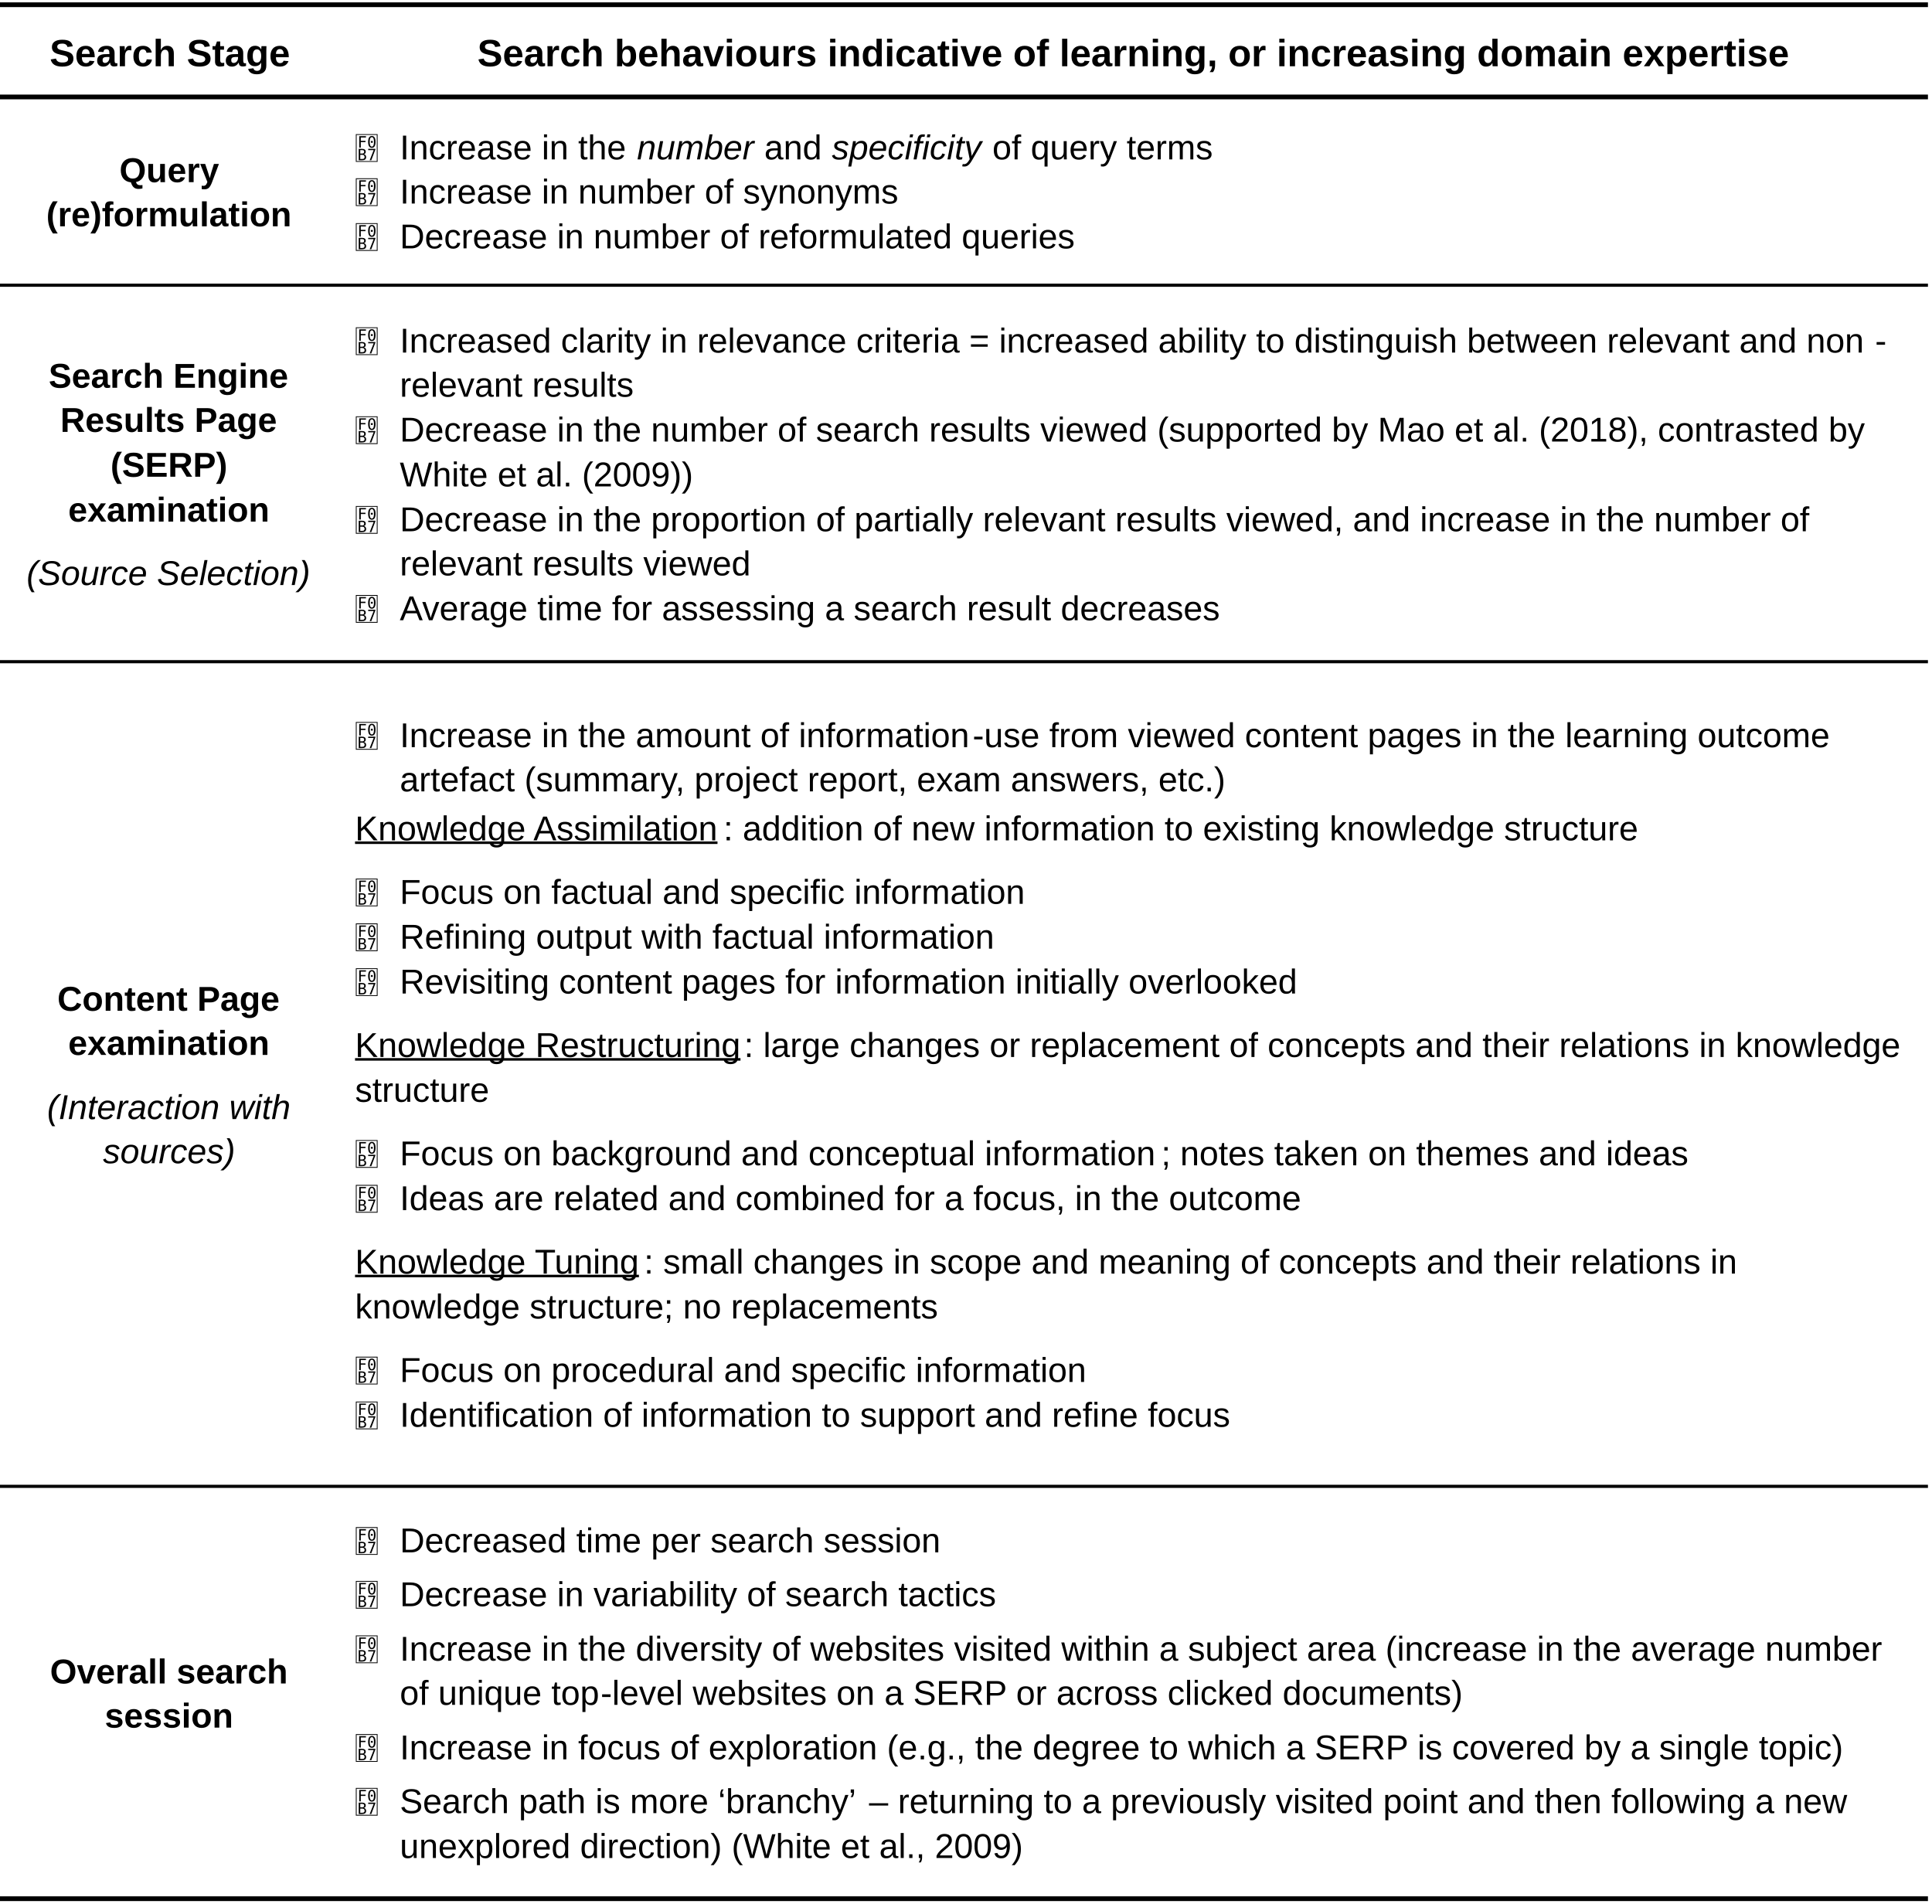
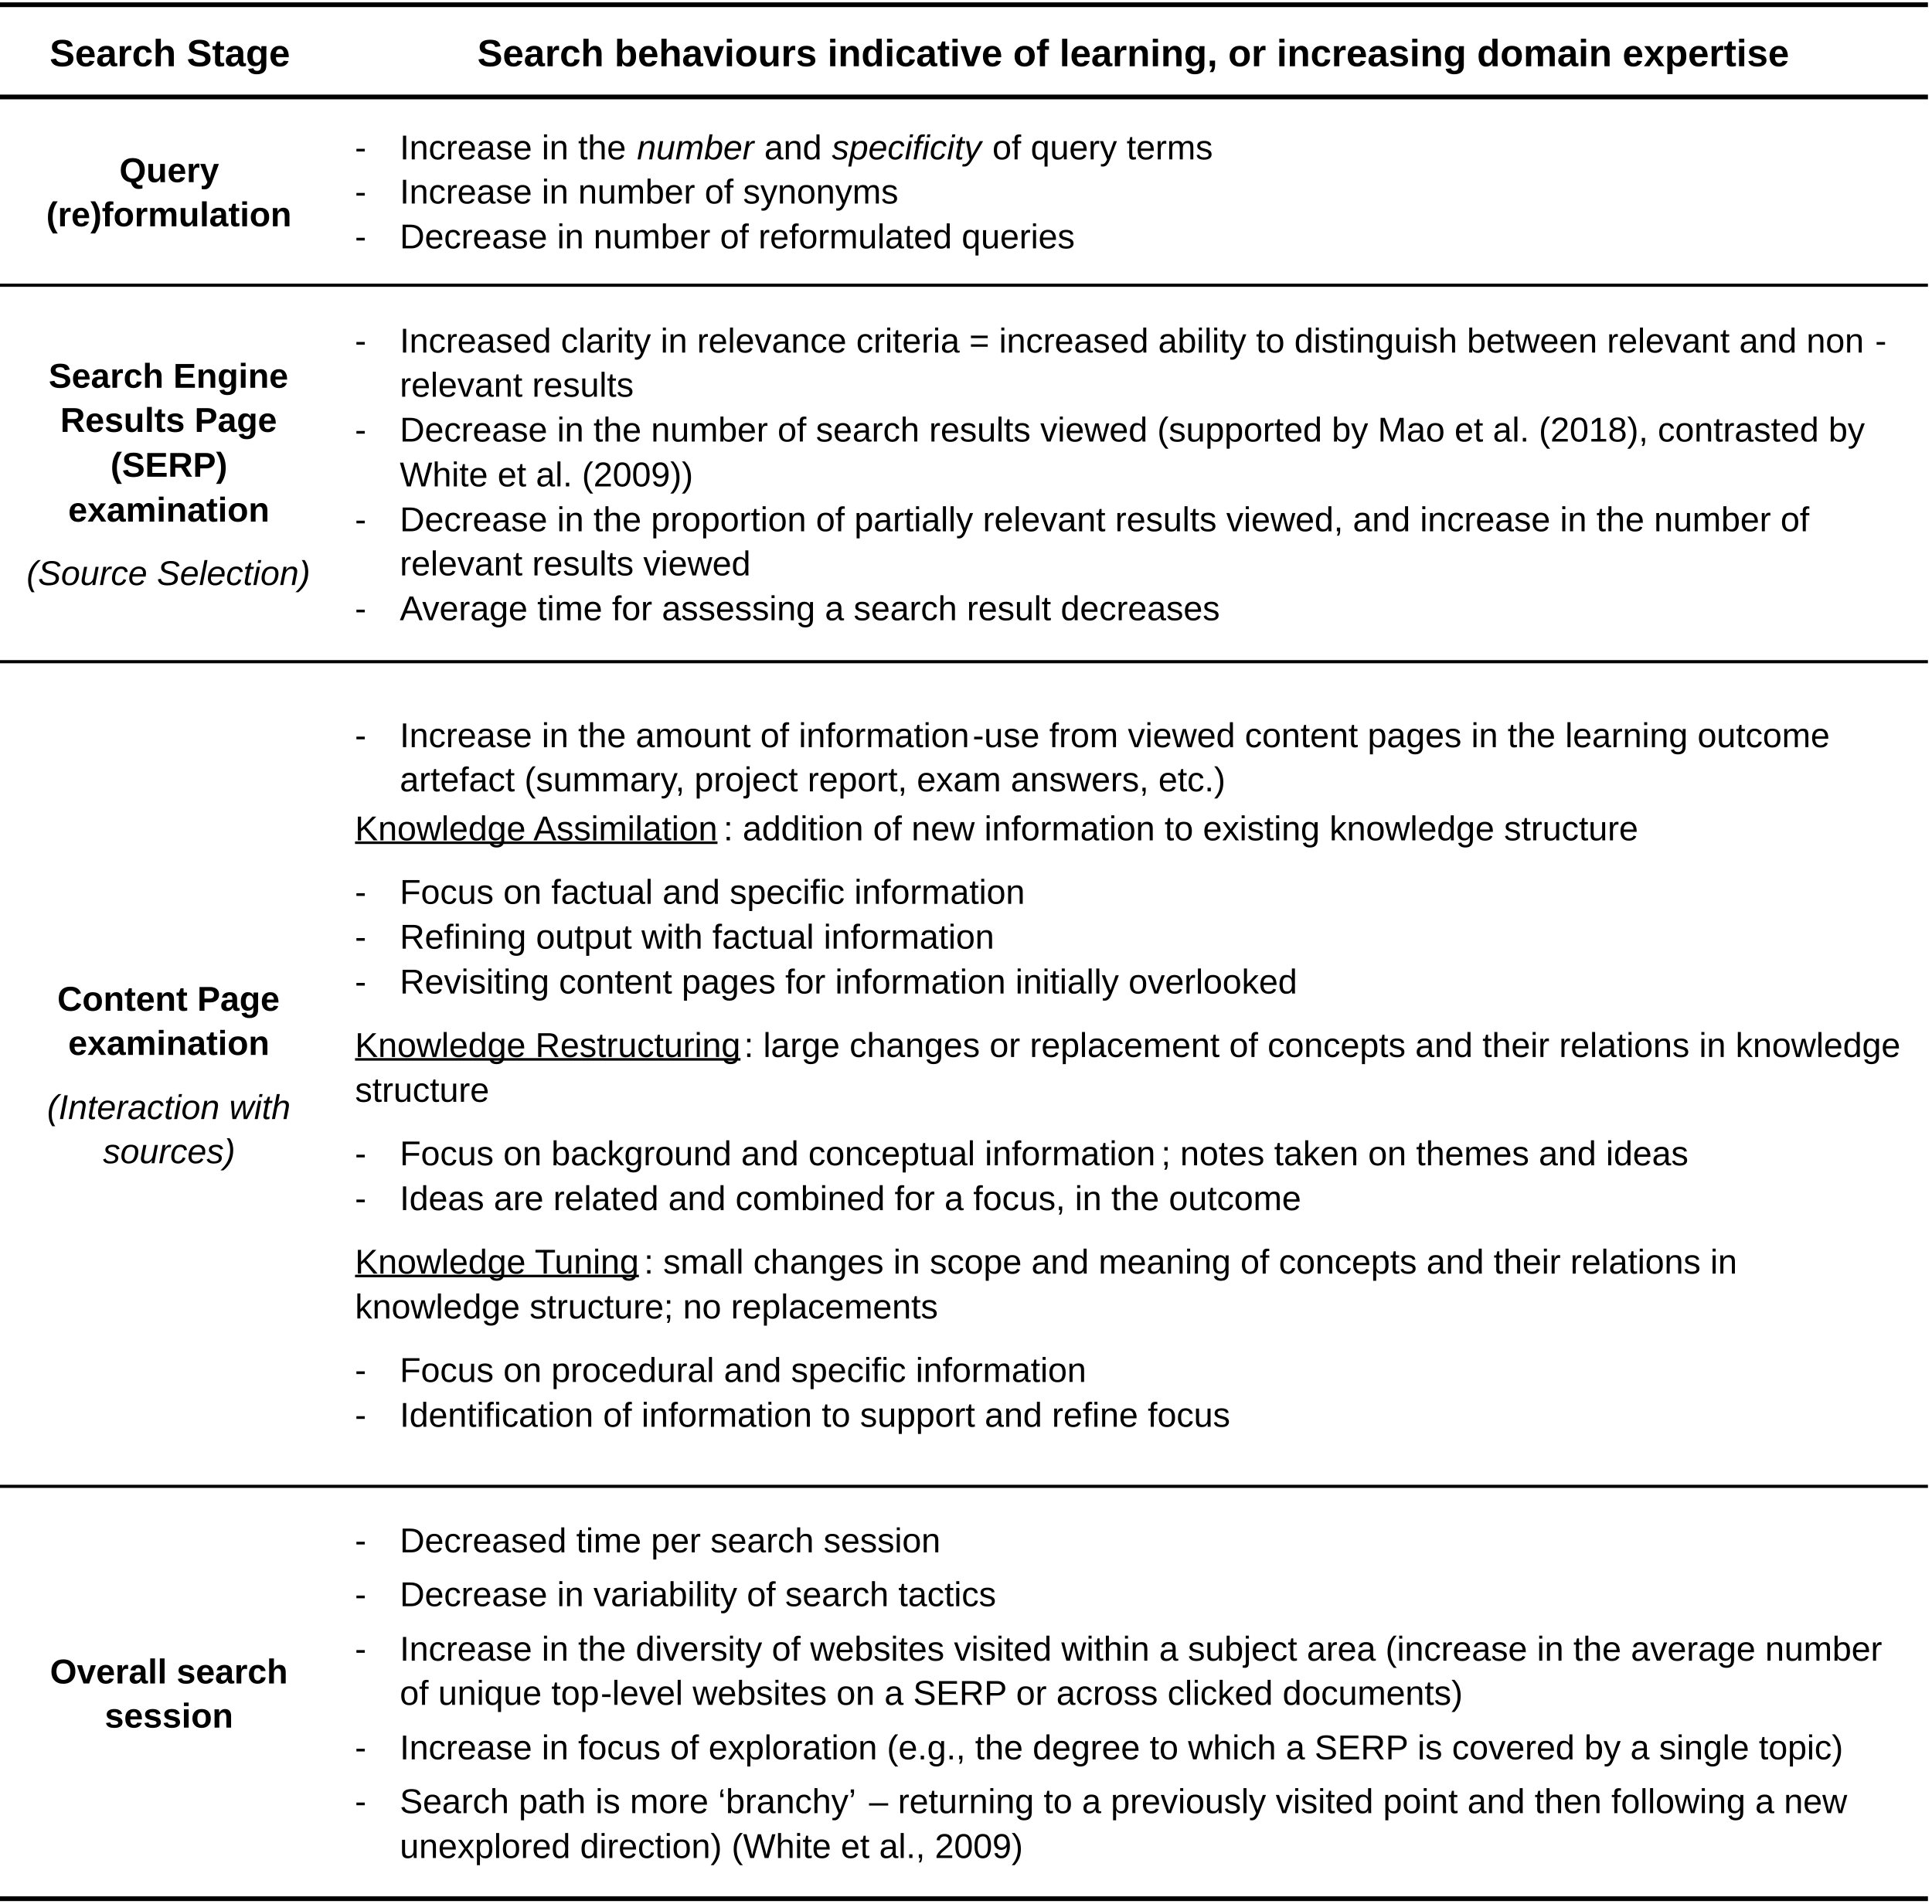
<svg xmlns="http://www.w3.org/2000/svg" width="2800" height="2759" xml:space="preserve" overflow="hidden">
  <defs>
    <clipPath id="clip0">
      <rect x="0" y="0" width="2800" height="2759" />
    </clipPath>
    <clipPath id="clip1">
      <rect x="491" y="-387" width="2304" height="1328" />
    </clipPath>
    <clipPath id="clip2">
      <rect x="491" y="-387" width="2304" height="1328" />
    </clipPath>
    <clipPath id="clip3">
      <rect x="491" y="-387" width="2304" height="1328" />
    </clipPath>
    <clipPath id="clip4">
      <rect x="491" y="-884" width="2304" height="3140" />
    </clipPath>
    <clipPath id="clip5">
      <rect x="491" y="-884" width="2304" height="3140" />
    </clipPath>
    <clipPath id="clip6">
      <rect x="491" y="-884" width="2304" height="3140" />
    </clipPath>
    <clipPath id="clip7">
      <rect x="491" y="-884" width="2304" height="3140" />
    </clipPath>
    <clipPath id="clip8">
      <rect x="491" y="-2101" width="2304" height="7316" />
    </clipPath>
    <clipPath id="clip9">
      <rect x="491" y="-2101" width="2304" height="7316" />
    </clipPath>
    <clipPath id="clip10">
      <rect x="491" y="-2101" width="2304" height="7316" />
    </clipPath>
    <clipPath id="clip11">
      <rect x="491" y="-2101" width="2304" height="7316" />
    </clipPath>
    <clipPath id="clip12">
      <rect x="491" y="-2101" width="2304" height="7316" />
    </clipPath>
    <clipPath id="clip13">
      <rect x="491" y="-2101" width="2304" height="7316" />
    </clipPath>
    <clipPath id="clip14">
      <rect x="491" y="-2101" width="2304" height="7316" />
    </clipPath>
    <clipPath id="clip15">
      <rect x="491" y="-2101" width="2304" height="7316" />
    </clipPath>
    <clipPath id="clip16">
      <rect x="491" y="-2101" width="2304" height="7316" />
    </clipPath>
    <clipPath id="clip17">
      <rect x="491" y="-2101" width="2304" height="7316" />
    </clipPath>
    <clipPath id="clip18">
      <rect x="491" y="-2101" width="2304" height="7316" />
    </clipPath>
    <clipPath id="clip19">
      <rect x="491" y="-2101" width="2304" height="7316" />
    </clipPath>
    <clipPath id="clip20">
      <rect x="491" y="-2101" width="2304" height="7316" />
    </clipPath>
    <clipPath id="clip21">
      <rect x="491" y="-2101" width="2304" height="7316" />
    </clipPath>
    <clipPath id="clip22">
      <rect x="491" y="690" width="2304" height="3526" />
    </clipPath>
    <clipPath id="clip23">
      <rect x="491" y="690" width="2304" height="3526" />
    </clipPath>
    <clipPath id="clip24">
      <rect x="491" y="690" width="2304" height="3526" />
    </clipPath>
    <clipPath id="clip25">
      <rect x="491" y="690" width="2304" height="3526" />
    </clipPath>
    <clipPath id="clip26">
      <rect x="491" y="690" width="2304" height="3526" />
    </clipPath>
  </defs>
  <g clip-path="url(#clip0)">
    <path d="M0 140.551 2794.13 140.551" stroke="#000000" stroke-width="6.875" stroke-linecap="butt" stroke-linejoin="round" stroke-miterlimit="10" stroke-opacity="1" fill="none" fill-rule="evenodd" />
    <path d="M0 413.385 2794.13 413.385" stroke="#000000" stroke-width="4.583" stroke-linecap="butt" stroke-linejoin="round" stroke-miterlimit="10" stroke-opacity="1" fill="none" fill-rule="evenodd" />
    <path d="M0 959.055 2794.13 959.055" stroke="#000000" stroke-width="4.583" stroke-linecap="butt" stroke-linejoin="round" stroke-miterlimit="10" stroke-opacity="1" fill="none" fill-rule="evenodd" />
    <path d="M0 2154.33 2794.13 2154.33" stroke="#000000" stroke-width="4.583" stroke-linecap="butt" stroke-linejoin="round" stroke-miterlimit="10" stroke-opacity="1" fill="none" fill-rule="evenodd" />
    <path d="M0 6.874 2794.13 6.874" stroke="#000000" stroke-width="6.875" stroke-linecap="butt" stroke-linejoin="round" stroke-miterlimit="10" stroke-opacity="1" fill="none" fill-rule="evenodd" />
    <path d="M0 2751.97 2794.13 2751.97" stroke="#000000" stroke-width="6.875" stroke-linecap="butt" stroke-linejoin="round" stroke-miterlimit="10" stroke-opacity="1" fill="none" fill-rule="evenodd" />
    <text fill="#000000" fill-opacity="1" font-family="Arial,Arial_MSFontService,sans-serif" font-style="normal" font-variant="normal" font-weight="700" font-stretch="normal" font-size="55" text-anchor="start" direction="ltr" writing-mode="lr-tb" unicode-bidi="normal" text-decoration="none" transform="matrix(1 0 0 1 71.9011 96)">Search Stage</text>
    <text fill="#000000" fill-opacity="1" font-family="Arial,Arial_MSFontService,sans-serif" font-style="normal" font-variant="normal" font-weight="700" font-stretch="normal" font-size="55" text-anchor="start" direction="ltr" writing-mode="lr-tb" unicode-bidi="normal" text-decoration="none" transform="matrix(1 0 0 1 691.804 96)">Search behaviours indicative of learning, or increasing domain expertise</text>
    <text fill="#000000" fill-opacity="1" font-family="Arial,Arial_MSFontService,sans-serif" font-style="normal" font-variant="normal" font-weight="700" font-stretch="normal" font-size="50" text-anchor="start" direction="ltr" writing-mode="lr-tb" unicode-bidi="normal" text-decoration="none" transform="matrix(1 0 0 1 173.021 264)">Query </text>
    <text fill="#000000" fill-opacity="1" font-family="Arial,Arial_MSFontService,sans-serif" font-style="normal" font-variant="normal" font-weight="700" font-stretch="normal" font-size="50" text-anchor="start" direction="ltr" writing-mode="lr-tb" unicode-bidi="normal" text-decoration="none" transform="matrix(1 0 0 1 67.0314 328)">(re)formulation</text>
    <g clip-path="url(#clip1)">
-       <text fill="#000000" fill-opacity="1" font-family="Symbol,Symbol_MSFontService,sans-serif" font-style="normal" font-variant="normal" font-weight="400" font-stretch="normal" font-size="50" text-anchor="start" direction="ltr" writing-mode="lr-tb" unicode-bidi="normal" text-decoration="none" transform="matrix(1 0 0 1 514.538 231)"></text>
+       <text fill="#000000" fill-opacity="1" font-family="Calibri,Calibri_MSFontService,sans-serif" font-style="normal" font-variant="normal" font-weight="400" font-stretch="normal" font-size="50" text-anchor="start" direction="ltr" writing-mode="lr-tb" unicode-bidi="normal" text-decoration="none" transform="matrix(1 0 0 1 514.538 231)">-</text>
    </g>
    <text fill="#000000" fill-opacity="1" font-family="Arial,Arial_MSFontService,sans-serif" font-style="normal" font-variant="normal" font-weight="400" font-stretch="normal" font-size="50" text-anchor="start" direction="ltr" writing-mode="lr-tb" unicode-bidi="normal" text-decoration="none" transform="matrix(1 0 0 1 579.392 231)">Increase in the </text>
    <text fill="#000000" fill-opacity="1" font-family="Arial,Arial_MSFontService,sans-serif" font-style="italic" font-variant="normal" font-weight="400" font-stretch="normal" font-size="50" text-anchor="start" direction="ltr" writing-mode="lr-tb" unicode-bidi="normal" text-decoration="none" transform="matrix(1 0 0 1 923.142 231)">number</text>
    <text fill="#000000" fill-opacity="1" font-family="Arial,Arial_MSFontService,sans-serif" font-style="normal" font-variant="normal" font-weight="400" font-stretch="normal" font-size="50" text-anchor="start" direction="ltr" writing-mode="lr-tb" unicode-bidi="normal" text-decoration="none" transform="matrix(1 0 0 1 1107.62 231)">and </text>
    <text fill="#000000" fill-opacity="1" font-family="Arial,Arial_MSFontService,sans-serif" font-style="italic" font-variant="normal" font-weight="400" font-stretch="normal" font-size="50" text-anchor="start" direction="ltr" writing-mode="lr-tb" unicode-bidi="normal" text-decoration="none" transform="matrix(1 0 0 1 1205.59 231)">specificity</text>
    <text fill="#000000" fill-opacity="1" font-family="Arial,Arial_MSFontService,sans-serif" font-style="normal" font-variant="normal" font-weight="400" font-stretch="normal" font-size="50" text-anchor="start" direction="ltr" writing-mode="lr-tb" unicode-bidi="normal" text-decoration="none" transform="matrix(1 0 0 1 1438.19 231)">of query terms</text>
    <g clip-path="url(#clip2)">
-       <text fill="#000000" fill-opacity="1" font-family="Symbol,Symbol_MSFontService,sans-serif" font-style="normal" font-variant="normal" font-weight="400" font-stretch="normal" font-size="50" text-anchor="start" direction="ltr" writing-mode="lr-tb" unicode-bidi="normal" text-decoration="none" transform="matrix(1 0 0 1 514.538 295)"></text>
+       <text fill="#000000" fill-opacity="1" font-family="Calibri,Calibri_MSFontService,sans-serif" font-style="normal" font-variant="normal" font-weight="400" font-stretch="normal" font-size="50" text-anchor="start" direction="ltr" writing-mode="lr-tb" unicode-bidi="normal" text-decoration="none" transform="matrix(1 0 0 1 514.538 295)">-</text>
    </g>
    <text fill="#000000" fill-opacity="1" font-family="Arial,Arial_MSFontService,sans-serif" font-style="normal" font-variant="normal" font-weight="400" font-stretch="normal" font-size="50" text-anchor="start" direction="ltr" writing-mode="lr-tb" unicode-bidi="normal" text-decoration="none" transform="matrix(1 0 0 1 579.392 295)">Increase in number of synonyms</text>
    <g clip-path="url(#clip3)">
-       <text fill="#000000" fill-opacity="1" font-family="Symbol,Symbol_MSFontService,sans-serif" font-style="normal" font-variant="normal" font-weight="400" font-stretch="normal" font-size="50" text-anchor="start" direction="ltr" writing-mode="lr-tb" unicode-bidi="normal" text-decoration="none" transform="matrix(1 0 0 1 514.538 360)"></text>
+       <text fill="#000000" fill-opacity="1" font-family="Calibri,Calibri_MSFontService,sans-serif" font-style="normal" font-variant="normal" font-weight="400" font-stretch="normal" font-size="50" text-anchor="start" direction="ltr" writing-mode="lr-tb" unicode-bidi="normal" text-decoration="none" transform="matrix(1 0 0 1 514.538 360)">-</text>
    </g>
    <text fill="#000000" fill-opacity="1" font-family="Arial,Arial_MSFontService,sans-serif" font-style="normal" font-variant="normal" font-weight="400" font-stretch="normal" font-size="50" text-anchor="start" direction="ltr" writing-mode="lr-tb" unicode-bidi="normal" text-decoration="none" transform="matrix(1 0 0 1 579.392 360)">Decrease in number of reformulated queries</text>
    <text fill="#000000" fill-opacity="1" font-family="Arial,Arial_MSFontService,sans-serif" font-style="normal" font-variant="normal" font-weight="700" font-stretch="normal" font-size="50" text-anchor="start" direction="ltr" writing-mode="lr-tb" unicode-bidi="normal" text-decoration="none" transform="matrix(1 0 0 1 70.4689 562)">Search Engine </text>
    <text fill="#000000" fill-opacity="1" font-family="Arial,Arial_MSFontService,sans-serif" font-style="normal" font-variant="normal" font-weight="700" font-stretch="normal" font-size="50" text-anchor="start" direction="ltr" writing-mode="lr-tb" unicode-bidi="normal" text-decoration="none" transform="matrix(1 0 0 1 87.3814 626)">Results Page </text>
    <text fill="#000000" fill-opacity="1" font-family="Arial,Arial_MSFontService,sans-serif" font-style="normal" font-variant="normal" font-weight="700" font-stretch="normal" font-size="50" text-anchor="start" direction="ltr" writing-mode="lr-tb" unicode-bidi="normal" text-decoration="none" transform="matrix(1 0 0 1 160.142 691)">(SERP) </text>
    <text fill="#000000" fill-opacity="1" font-family="Arial,Arial_MSFontService,sans-serif" font-style="normal" font-variant="normal" font-weight="700" font-stretch="normal" font-size="50" text-anchor="start" direction="ltr" writing-mode="lr-tb" unicode-bidi="normal" text-decoration="none" transform="matrix(1 0 0 1 98.8398 756)">examination</text>
    <text fill="#000000" fill-opacity="1" font-family="Arial,Arial_MSFontService,sans-serif" font-style="italic" font-variant="normal" font-weight="400" font-stretch="normal" font-size="50" text-anchor="start" direction="ltr" writing-mode="lr-tb" unicode-bidi="normal" text-decoration="none" transform="matrix(1 0 0 1 38.3856 848)">(Source Selection)</text>
    <g clip-path="url(#clip4)">
-       <text fill="#000000" fill-opacity="1" font-family="Symbol,Symbol_MSFontService,sans-serif" font-style="normal" font-variant="normal" font-weight="400" font-stretch="normal" font-size="50" text-anchor="start" direction="ltr" writing-mode="lr-tb" unicode-bidi="normal" text-decoration="none" transform="matrix(1 0 0 1 514.538 511)"></text>
+       <text fill="#000000" fill-opacity="1" font-family="Calibri,Calibri_MSFontService,sans-serif" font-style="normal" font-variant="normal" font-weight="400" font-stretch="normal" font-size="50" text-anchor="start" direction="ltr" writing-mode="lr-tb" unicode-bidi="normal" text-decoration="none" transform="matrix(1 0 0 1 514.538 511)">-</text>
    </g>
    <text fill="#000000" fill-opacity="1" font-family="Arial,Arial_MSFontService,sans-serif" font-style="normal" font-variant="normal" font-weight="400" font-stretch="normal" font-size="50" text-anchor="start" direction="ltr" writing-mode="lr-tb" unicode-bidi="normal" text-decoration="none" transform="matrix(1 0 0 1 579.392 511)">Increased clarity in relevance criteria = increased ability to distinguish between relevant and non</text>
    <text fill="#000000" fill-opacity="1" font-family="Arial,Arial_MSFontService,sans-serif" font-style="normal" font-variant="normal" font-weight="400" font-stretch="normal" font-size="50" text-anchor="start" direction="ltr" writing-mode="lr-tb" unicode-bidi="normal" text-decoration="none" transform="matrix(1 0 0 1 2717.52 511)">-</text>
    <text fill="#000000" fill-opacity="1" font-family="Arial,Arial_MSFontService,sans-serif" font-style="normal" font-variant="normal" font-weight="400" font-stretch="normal" font-size="50" text-anchor="start" direction="ltr" writing-mode="lr-tb" unicode-bidi="normal" text-decoration="none" transform="matrix(1 0 0 1 579.392 575)">relevant results</text>
    <g clip-path="url(#clip5)">
-       <text fill="#000000" fill-opacity="1" font-family="Symbol,Symbol_MSFontService,sans-serif" font-style="normal" font-variant="normal" font-weight="400" font-stretch="normal" font-size="50" text-anchor="start" direction="ltr" writing-mode="lr-tb" unicode-bidi="normal" text-decoration="none" transform="matrix(1 0 0 1 514.538 640)"></text>
+       <text fill="#000000" fill-opacity="1" font-family="Calibri,Calibri_MSFontService,sans-serif" font-style="normal" font-variant="normal" font-weight="400" font-stretch="normal" font-size="50" text-anchor="start" direction="ltr" writing-mode="lr-tb" unicode-bidi="normal" text-decoration="none" transform="matrix(1 0 0 1 514.538 640)">-</text>
    </g>
    <text fill="#000000" fill-opacity="1" font-family="Arial,Arial_MSFontService,sans-serif" font-style="normal" font-variant="normal" font-weight="400" font-stretch="normal" font-size="50" text-anchor="start" direction="ltr" writing-mode="lr-tb" unicode-bidi="normal" text-decoration="none" transform="matrix(1 0 0 1 579.392 640)">Decrease in the number of search results viewed (supported by Mao et al. (2018), contrasted by </text>
    <text fill="#000000" fill-opacity="1" font-family="Arial,Arial_MSFontService,sans-serif" font-style="normal" font-variant="normal" font-weight="400" font-stretch="normal" font-size="50" text-anchor="start" direction="ltr" writing-mode="lr-tb" unicode-bidi="normal" text-decoration="none" transform="matrix(1 0 0 1 579.392 705)">White et al. (2009))</text>
    <g clip-path="url(#clip6)">
-       <text fill="#000000" fill-opacity="1" font-family="Symbol,Symbol_MSFontService,sans-serif" font-style="normal" font-variant="normal" font-weight="400" font-stretch="normal" font-size="50" text-anchor="start" direction="ltr" writing-mode="lr-tb" unicode-bidi="normal" text-decoration="none" transform="matrix(1 0 0 1 514.538 770)"></text>
+       <text fill="#000000" fill-opacity="1" font-family="Calibri,Calibri_MSFontService,sans-serif" font-style="normal" font-variant="normal" font-weight="400" font-stretch="normal" font-size="50" text-anchor="start" direction="ltr" writing-mode="lr-tb" unicode-bidi="normal" text-decoration="none" transform="matrix(1 0 0 1 514.538 770)">-</text>
    </g>
    <text fill="#000000" fill-opacity="1" font-family="Arial,Arial_MSFontService,sans-serif" font-style="normal" font-variant="normal" font-weight="400" font-stretch="normal" font-size="50" text-anchor="start" direction="ltr" writing-mode="lr-tb" unicode-bidi="normal" text-decoration="none" transform="matrix(1 0 0 1 579.392 770)">Decrease in the proportion of partially relevant results viewed, and increase in the number of </text>
    <text fill="#000000" fill-opacity="1" font-family="Arial,Arial_MSFontService,sans-serif" font-style="normal" font-variant="normal" font-weight="400" font-stretch="normal" font-size="50" text-anchor="start" direction="ltr" writing-mode="lr-tb" unicode-bidi="normal" text-decoration="none" transform="matrix(1 0 0 1 579.392 834)">relevant results viewed</text>
    <g clip-path="url(#clip7)">
-       <text fill="#000000" fill-opacity="1" font-family="Symbol,Symbol_MSFontService,sans-serif" font-style="normal" font-variant="normal" font-weight="400" font-stretch="normal" font-size="50" text-anchor="start" direction="ltr" writing-mode="lr-tb" unicode-bidi="normal" text-decoration="none" transform="matrix(1 0 0 1 514.538 899)"></text>
+       <text fill="#000000" fill-opacity="1" font-family="Calibri,Calibri_MSFontService,sans-serif" font-style="normal" font-variant="normal" font-weight="400" font-stretch="normal" font-size="50" text-anchor="start" direction="ltr" writing-mode="lr-tb" unicode-bidi="normal" text-decoration="none" transform="matrix(1 0 0 1 514.538 899)">-</text>
    </g>
    <text fill="#000000" fill-opacity="1" font-family="Arial,Arial_MSFontService,sans-serif" font-style="normal" font-variant="normal" font-weight="400" font-stretch="normal" font-size="50" text-anchor="start" direction="ltr" writing-mode="lr-tb" unicode-bidi="normal" text-decoration="none" transform="matrix(1 0 0 1 579.392 899)">Average time for assessing a search result decreases</text>
    <text fill="#000000" fill-opacity="1" font-family="Arial,Arial_MSFontService,sans-serif" font-style="normal" font-variant="normal" font-weight="700" font-stretch="normal" font-size="50" text-anchor="start" direction="ltr" writing-mode="lr-tb" unicode-bidi="normal" text-decoration="none" transform="matrix(1 0 0 1 83.0731 1465)">Content Page </text>
    <text fill="#000000" fill-opacity="1" font-family="Arial,Arial_MSFontService,sans-serif" font-style="normal" font-variant="normal" font-weight="700" font-stretch="normal" font-size="50" text-anchor="start" direction="ltr" writing-mode="lr-tb" unicode-bidi="normal" text-decoration="none" transform="matrix(1 0 0 1 98.8398 1529)">examination</text>
    <text fill="#000000" fill-opacity="1" font-family="Arial,Arial_MSFontService,sans-serif" font-style="italic" font-variant="normal" font-weight="400" font-stretch="normal" font-size="50" text-anchor="start" direction="ltr" writing-mode="lr-tb" unicode-bidi="normal" text-decoration="none" transform="matrix(1 0 0 1 68.1773 1622)">(Interaction with </text>
    <text fill="#000000" fill-opacity="1" font-family="Arial,Arial_MSFontService,sans-serif" font-style="italic" font-variant="normal" font-weight="400" font-stretch="normal" font-size="50" text-anchor="start" direction="ltr" writing-mode="lr-tb" unicode-bidi="normal" text-decoration="none" transform="matrix(1 0 0 1 149.256 1686)">sources)</text>
    <g clip-path="url(#clip8)">
-       <text fill="#000000" fill-opacity="1" font-family="Symbol,Symbol_MSFontService,sans-serif" font-style="normal" font-variant="normal" font-weight="400" font-stretch="normal" font-size="50" text-anchor="start" direction="ltr" writing-mode="lr-tb" unicode-bidi="normal" text-decoration="none" transform="matrix(1 0 0 1 514.538 1083)"></text>
+       <text fill="#000000" fill-opacity="1" font-family="Calibri,Calibri_MSFontService,sans-serif" font-style="normal" font-variant="normal" font-weight="400" font-stretch="normal" font-size="50" text-anchor="start" direction="ltr" writing-mode="lr-tb" unicode-bidi="normal" text-decoration="none" transform="matrix(1 0 0 1 514.538 1083)">-</text>
    </g>
    <text fill="#000000" fill-opacity="1" font-family="Arial,Arial_MSFontService,sans-serif" font-style="normal" font-variant="normal" font-weight="400" font-stretch="normal" font-size="50" text-anchor="start" direction="ltr" writing-mode="lr-tb" unicode-bidi="normal" text-decoration="none" transform="matrix(1 0 0 1 579.392 1083)">Increase in the amount of information</text>
    <text fill="#000000" fill-opacity="1" font-family="Arial,Arial_MSFontService,sans-serif" font-style="normal" font-variant="normal" font-weight="400" font-stretch="normal" font-size="50" text-anchor="start" direction="ltr" writing-mode="lr-tb" unicode-bidi="normal" text-decoration="none" transform="matrix(1 0 0 1 1409.55 1083)">-</text>
    <text fill="#000000" fill-opacity="1" font-family="Arial,Arial_MSFontService,sans-serif" font-style="normal" font-variant="normal" font-weight="400" font-stretch="normal" font-size="50" text-anchor="start" direction="ltr" writing-mode="lr-tb" unicode-bidi="normal" text-decoration="none" transform="matrix(1 0 0 1 1426.16 1083)">use from viewed content pages in the learning outcome </text>
    <text fill="#000000" fill-opacity="1" font-family="Arial,Arial_MSFontService,sans-serif" font-style="normal" font-variant="normal" font-weight="400" font-stretch="normal" font-size="50" text-anchor="start" direction="ltr" writing-mode="lr-tb" unicode-bidi="normal" text-decoration="none" transform="matrix(1 0 0 1 579.392 1147)">artefact (summary, project report, exam answers, etc.)</text>
    <g clip-path="url(#clip9)">
      <text fill="#000000" fill-opacity="1" font-family="Arial,Arial_MSFontService,sans-serif" font-style="normal" font-variant="normal" font-weight="400" font-stretch="normal" font-size="50" text-anchor="start" direction="ltr" writing-mode="lr-tb" unicode-bidi="normal" text-decoration="underline" transform="matrix(1 0 0 1 514.538 1218)">Knowledge Assimilation</text>
    </g>
    <text fill="#000000" fill-opacity="1" font-family="Arial,Arial_MSFontService,sans-serif" font-style="normal" font-variant="normal" font-weight="400" font-stretch="normal" font-size="50" text-anchor="start" direction="ltr" writing-mode="lr-tb" unicode-bidi="normal" text-decoration="none" transform="matrix(1 0 0 1 1048.5 1218)">: addition of new information to existing knowledge structure</text>
    <g clip-path="url(#clip10)">
-       <text fill="#000000" fill-opacity="1" font-family="Symbol,Symbol_MSFontService,sans-serif" font-style="normal" font-variant="normal" font-weight="400" font-stretch="normal" font-size="50" text-anchor="start" direction="ltr" writing-mode="lr-tb" unicode-bidi="normal" text-decoration="none" transform="matrix(1 0 0 1 514.538 1310)"></text>
+       <text fill="#000000" fill-opacity="1" font-family="Calibri,Calibri_MSFontService,sans-serif" font-style="normal" font-variant="normal" font-weight="400" font-stretch="normal" font-size="50" text-anchor="start" direction="ltr" writing-mode="lr-tb" unicode-bidi="normal" text-decoration="none" transform="matrix(1 0 0 1 514.538 1310)">-</text>
    </g>
    <text fill="#000000" fill-opacity="1" font-family="Arial,Arial_MSFontService,sans-serif" font-style="normal" font-variant="normal" font-weight="400" font-stretch="normal" font-size="50" text-anchor="start" direction="ltr" writing-mode="lr-tb" unicode-bidi="normal" text-decoration="none" transform="matrix(1 0 0 1 579.392 1310)">Focus on factual and specific information</text>
    <g clip-path="url(#clip11)">
-       <text fill="#000000" fill-opacity="1" font-family="Symbol,Symbol_MSFontService,sans-serif" font-style="normal" font-variant="normal" font-weight="400" font-stretch="normal" font-size="50" text-anchor="start" direction="ltr" writing-mode="lr-tb" unicode-bidi="normal" text-decoration="none" transform="matrix(1 0 0 1 514.538 1375)"></text>
+       <text fill="#000000" fill-opacity="1" font-family="Calibri,Calibri_MSFontService,sans-serif" font-style="normal" font-variant="normal" font-weight="400" font-stretch="normal" font-size="50" text-anchor="start" direction="ltr" writing-mode="lr-tb" unicode-bidi="normal" text-decoration="none" transform="matrix(1 0 0 1 514.538 1375)">-</text>
    </g>
    <text fill="#000000" fill-opacity="1" font-family="Arial,Arial_MSFontService,sans-serif" font-style="normal" font-variant="normal" font-weight="400" font-stretch="normal" font-size="50" text-anchor="start" direction="ltr" writing-mode="lr-tb" unicode-bidi="normal" text-decoration="none" transform="matrix(1 0 0 1 579.392 1375)">Refining output with factual information</text>
    <g clip-path="url(#clip12)">
-       <text fill="#000000" fill-opacity="1" font-family="Symbol,Symbol_MSFontService,sans-serif" font-style="normal" font-variant="normal" font-weight="400" font-stretch="normal" font-size="50" text-anchor="start" direction="ltr" writing-mode="lr-tb" unicode-bidi="normal" text-decoration="none" transform="matrix(1 0 0 1 514.538 1440)"></text>
+       <text fill="#000000" fill-opacity="1" font-family="Calibri,Calibri_MSFontService,sans-serif" font-style="normal" font-variant="normal" font-weight="400" font-stretch="normal" font-size="50" text-anchor="start" direction="ltr" writing-mode="lr-tb" unicode-bidi="normal" text-decoration="none" transform="matrix(1 0 0 1 514.538 1440)">-</text>
    </g>
    <text fill="#000000" fill-opacity="1" font-family="Arial,Arial_MSFontService,sans-serif" font-style="normal" font-variant="normal" font-weight="400" font-stretch="normal" font-size="50" text-anchor="start" direction="ltr" writing-mode="lr-tb" unicode-bidi="normal" text-decoration="none" transform="matrix(1 0 0 1 579.392 1440)">Revisiting content pages for information initially overlooked</text>
    <g clip-path="url(#clip13)">
      <text fill="#000000" fill-opacity="1" font-family="Arial,Arial_MSFontService,sans-serif" font-style="normal" font-variant="normal" font-weight="400" font-stretch="normal" font-size="50" text-anchor="start" direction="ltr" writing-mode="lr-tb" unicode-bidi="normal" text-decoration="underline" transform="matrix(1 0 0 1 514.538 1532)">Knowledge Restructuring</text>
    </g>
    <g clip-path="url(#clip14)">
      <text fill="#000000" fill-opacity="1" font-family="Arial,Arial_MSFontService,sans-serif" font-style="normal" font-variant="normal" font-weight="400" font-stretch="normal" font-size="50" text-anchor="start" direction="ltr" writing-mode="lr-tb" unicode-bidi="normal" text-decoration="none" transform="matrix(1 0 0 1 1078.29 1532)">: large changes or replacement of concepts and their relations in knowledge </text>
    </g>
    <g clip-path="url(#clip15)">
      <text fill="#000000" fill-opacity="1" font-family="Arial,Arial_MSFontService,sans-serif" font-style="normal" font-variant="normal" font-weight="400" font-stretch="normal" font-size="50" text-anchor="start" direction="ltr" writing-mode="lr-tb" unicode-bidi="normal" text-decoration="none" transform="matrix(1 0 0 1 514.538 1597)">structure</text>
    </g>
    <g clip-path="url(#clip16)">
-       <text fill="#000000" fill-opacity="1" font-family="Symbol,Symbol_MSFontService,sans-serif" font-style="normal" font-variant="normal" font-weight="400" font-stretch="normal" font-size="50" text-anchor="start" direction="ltr" writing-mode="lr-tb" unicode-bidi="normal" text-decoration="none" transform="matrix(1 0 0 1 514.538 1689)"></text>
+       <text fill="#000000" fill-opacity="1" font-family="Calibri,Calibri_MSFontService,sans-serif" font-style="normal" font-variant="normal" font-weight="400" font-stretch="normal" font-size="50" text-anchor="start" direction="ltr" writing-mode="lr-tb" unicode-bidi="normal" text-decoration="none" transform="matrix(1 0 0 1 514.538 1689)">-</text>
    </g>
    <text fill="#000000" fill-opacity="1" font-family="Arial,Arial_MSFontService,sans-serif" font-style="normal" font-variant="normal" font-weight="400" font-stretch="normal" font-size="50" text-anchor="start" direction="ltr" writing-mode="lr-tb" unicode-bidi="normal" text-decoration="none" transform="matrix(1 0 0 1 579.392 1689)">Focus on background and conceptual information</text>
    <text fill="#000000" fill-opacity="1" font-family="Arial,Arial_MSFontService,sans-serif" font-style="normal" font-variant="normal" font-weight="400" font-stretch="normal" font-size="50" text-anchor="start" direction="ltr" writing-mode="lr-tb" unicode-bidi="normal" text-decoration="none" transform="matrix(1 0 0 1 1682.83 1689)">; </text>
    <text fill="#000000" fill-opacity="1" font-family="Arial,Arial_MSFontService,sans-serif" font-style="normal" font-variant="normal" font-weight="400" font-stretch="normal" font-size="50" text-anchor="start" direction="ltr" writing-mode="lr-tb" unicode-bidi="normal" text-decoration="none" transform="matrix(1 0 0 1 1710.33 1689)">notes taken on themes and ideas</text>
    <g clip-path="url(#clip17)">
-       <text fill="#000000" fill-opacity="1" font-family="Symbol,Symbol_MSFontService,sans-serif" font-style="normal" font-variant="normal" font-weight="400" font-stretch="normal" font-size="50" text-anchor="start" direction="ltr" writing-mode="lr-tb" unicode-bidi="normal" text-decoration="none" transform="matrix(1 0 0 1 514.538 1754)"></text>
+       <text fill="#000000" fill-opacity="1" font-family="Calibri,Calibri_MSFontService,sans-serif" font-style="normal" font-variant="normal" font-weight="400" font-stretch="normal" font-size="50" text-anchor="start" direction="ltr" writing-mode="lr-tb" unicode-bidi="normal" text-decoration="none" transform="matrix(1 0 0 1 514.538 1754)">-</text>
    </g>
    <text fill="#000000" fill-opacity="1" font-family="Arial,Arial_MSFontService,sans-serif" font-style="normal" font-variant="normal" font-weight="400" font-stretch="normal" font-size="50" text-anchor="start" direction="ltr" writing-mode="lr-tb" unicode-bidi="normal" text-decoration="none" transform="matrix(1 0 0 1 579.392 1754)">Ideas are related and combined for a focus, in the outcome</text>
    <g clip-path="url(#clip18)">
      <text fill="#000000" fill-opacity="1" font-family="Arial,Arial_MSFontService,sans-serif" font-style="normal" font-variant="normal" font-weight="400" font-stretch="normal" font-size="50" text-anchor="start" direction="ltr" writing-mode="lr-tb" unicode-bidi="normal" text-decoration="underline" transform="matrix(1 0 0 1 514.538 1846)">Knowledge Tuning</text>
    </g>
    <text fill="#000000" fill-opacity="1" font-family="Arial,Arial_MSFontService,sans-serif" font-style="normal" font-variant="normal" font-weight="400" font-stretch="normal" font-size="50" text-anchor="start" direction="ltr" writing-mode="lr-tb" unicode-bidi="normal" text-decoration="none" transform="matrix(1 0 0 1 933.34 1846)">: small changes in scope and meaning of concepts and their relations in </text>
    <g clip-path="url(#clip19)">
      <text fill="#000000" fill-opacity="1" font-family="Arial,Arial_MSFontService,sans-serif" font-style="normal" font-variant="normal" font-weight="400" font-stretch="normal" font-size="50" text-anchor="start" direction="ltr" writing-mode="lr-tb" unicode-bidi="normal" text-decoration="none" transform="matrix(1 0 0 1 514.538 1911)">knowledge structure; no replacements</text>
    </g>
    <g clip-path="url(#clip20)">
-       <text fill="#000000" fill-opacity="1" font-family="Symbol,Symbol_MSFontService,sans-serif" font-style="normal" font-variant="normal" font-weight="400" font-stretch="normal" font-size="50" text-anchor="start" direction="ltr" writing-mode="lr-tb" unicode-bidi="normal" text-decoration="none" transform="matrix(1 0 0 1 514.538 2003)"></text>
+       <text fill="#000000" fill-opacity="1" font-family="Calibri,Calibri_MSFontService,sans-serif" font-style="normal" font-variant="normal" font-weight="400" font-stretch="normal" font-size="50" text-anchor="start" direction="ltr" writing-mode="lr-tb" unicode-bidi="normal" text-decoration="none" transform="matrix(1 0 0 1 514.538 2003)">-</text>
    </g>
    <text fill="#000000" fill-opacity="1" font-family="Arial,Arial_MSFontService,sans-serif" font-style="normal" font-variant="normal" font-weight="400" font-stretch="normal" font-size="50" text-anchor="start" direction="ltr" writing-mode="lr-tb" unicode-bidi="normal" text-decoration="none" transform="matrix(1 0 0 1 579.392 2003)">Focus on procedural and specific information</text>
    <g clip-path="url(#clip21)">
-       <text fill="#000000" fill-opacity="1" font-family="Symbol,Symbol_MSFontService,sans-serif" font-style="normal" font-variant="normal" font-weight="400" font-stretch="normal" font-size="50" text-anchor="start" direction="ltr" writing-mode="lr-tb" unicode-bidi="normal" text-decoration="none" transform="matrix(1 0 0 1 514.538 2068)"></text>
+       <text fill="#000000" fill-opacity="1" font-family="Calibri,Calibri_MSFontService,sans-serif" font-style="normal" font-variant="normal" font-weight="400" font-stretch="normal" font-size="50" text-anchor="start" direction="ltr" writing-mode="lr-tb" unicode-bidi="normal" text-decoration="none" transform="matrix(1 0 0 1 514.538 2068)">-</text>
    </g>
    <text fill="#000000" fill-opacity="1" font-family="Arial,Arial_MSFontService,sans-serif" font-style="normal" font-variant="normal" font-weight="400" font-stretch="normal" font-size="50" text-anchor="start" direction="ltr" writing-mode="lr-tb" unicode-bidi="normal" text-decoration="none" transform="matrix(1 0 0 1 579.392 2068)">Identification of information to support and refine focus</text>
    <text fill="#000000" fill-opacity="1" font-family="Arial,Arial_MSFontService,sans-serif" font-style="normal" font-variant="normal" font-weight="700" font-stretch="normal" font-size="50" text-anchor="start" direction="ltr" writing-mode="lr-tb" unicode-bidi="normal" text-decoration="none" transform="matrix(1 0 0 1 72.474 2440)">Overall search </text>
    <text fill="#000000" fill-opacity="1" font-family="Arial,Arial_MSFontService,sans-serif" font-style="normal" font-variant="normal" font-weight="700" font-stretch="normal" font-size="50" text-anchor="start" direction="ltr" writing-mode="lr-tb" unicode-bidi="normal" text-decoration="none" transform="matrix(1 0 0 1 151.812 2504)">session</text>
    <g clip-path="url(#clip22)">
-       <text fill="#000000" fill-opacity="1" font-family="Symbol,Symbol_MSFontService,sans-serif" font-style="normal" font-variant="normal" font-weight="400" font-stretch="normal" font-size="50" text-anchor="start" direction="ltr" writing-mode="lr-tb" unicode-bidi="normal" text-decoration="none" transform="matrix(1 0 0 1 514.538 2250)"></text>
+       <text fill="#000000" fill-opacity="1" font-family="Calibri,Calibri_MSFontService,sans-serif" font-style="normal" font-variant="normal" font-weight="400" font-stretch="normal" font-size="50" text-anchor="start" direction="ltr" writing-mode="lr-tb" unicode-bidi="normal" text-decoration="none" transform="matrix(1 0 0 1 514.538 2250)">-</text>
    </g>
    <text fill="#000000" fill-opacity="1" font-family="Arial,Arial_MSFontService,sans-serif" font-style="normal" font-variant="normal" font-weight="400" font-stretch="normal" font-size="50" text-anchor="start" direction="ltr" writing-mode="lr-tb" unicode-bidi="normal" text-decoration="none" transform="matrix(1 0 0 1 579.392 2250)">Decreased time per search session</text>
    <g clip-path="url(#clip23)">
-       <text fill="#000000" fill-opacity="1" font-family="Symbol,Symbol_MSFontService,sans-serif" font-style="normal" font-variant="normal" font-weight="400" font-stretch="normal" font-size="50" text-anchor="start" direction="ltr" writing-mode="lr-tb" unicode-bidi="normal" text-decoration="none" transform="matrix(1 0 0 1 514.538 2328)"></text>
+       <text fill="#000000" fill-opacity="1" font-family="Calibri,Calibri_MSFontService,sans-serif" font-style="normal" font-variant="normal" font-weight="400" font-stretch="normal" font-size="50" text-anchor="start" direction="ltr" writing-mode="lr-tb" unicode-bidi="normal" text-decoration="none" transform="matrix(1 0 0 1 514.538 2328)">-</text>
    </g>
    <text fill="#000000" fill-opacity="1" font-family="Arial,Arial_MSFontService,sans-serif" font-style="normal" font-variant="normal" font-weight="400" font-stretch="normal" font-size="50" text-anchor="start" direction="ltr" writing-mode="lr-tb" unicode-bidi="normal" text-decoration="none" transform="matrix(1 0 0 1 579.392 2328)">Decrease in variability of search tactics</text>
    <g clip-path="url(#clip24)">
-       <text fill="#000000" fill-opacity="1" font-family="Symbol,Symbol_MSFontService,sans-serif" font-style="normal" font-variant="normal" font-weight="400" font-stretch="normal" font-size="50" text-anchor="start" direction="ltr" writing-mode="lr-tb" unicode-bidi="normal" text-decoration="none" transform="matrix(1 0 0 1 514.538 2407)"></text>
+       <text fill="#000000" fill-opacity="1" font-family="Calibri,Calibri_MSFontService,sans-serif" font-style="normal" font-variant="normal" font-weight="400" font-stretch="normal" font-size="50" text-anchor="start" direction="ltr" writing-mode="lr-tb" unicode-bidi="normal" text-decoration="none" transform="matrix(1 0 0 1 514.538 2407)">-</text>
    </g>
    <text fill="#000000" fill-opacity="1" font-family="Arial,Arial_MSFontService,sans-serif" font-style="normal" font-variant="normal" font-weight="400" font-stretch="normal" font-size="50" text-anchor="start" direction="ltr" writing-mode="lr-tb" unicode-bidi="normal" text-decoration="none" transform="matrix(1 0 0 1 579.392 2407)">Increase in the diversity of websites visited within a subject area (increase in the average number </text>
    <text fill="#000000" fill-opacity="1" font-family="Arial,Arial_MSFontService,sans-serif" font-style="normal" font-variant="normal" font-weight="400" font-stretch="normal" font-size="50" text-anchor="start" direction="ltr" writing-mode="lr-tb" unicode-bidi="normal" text-decoration="none" transform="matrix(1 0 0 1 579.392 2471)">of unique top</text>
    <text fill="#000000" fill-opacity="1" font-family="Arial,Arial_MSFontService,sans-serif" font-style="normal" font-variant="normal" font-weight="400" font-stretch="normal" font-size="50" text-anchor="start" direction="ltr" writing-mode="lr-tb" unicode-bidi="normal" text-decoration="none" transform="matrix(1 0 0 1 870.433 2471)">-</text>
    <text fill="#000000" fill-opacity="1" font-family="Arial,Arial_MSFontService,sans-serif" font-style="normal" font-variant="normal" font-weight="400" font-stretch="normal" font-size="50" text-anchor="start" direction="ltr" writing-mode="lr-tb" unicode-bidi="normal" text-decoration="none" transform="matrix(1 0 0 1 887.048 2471)">level websites on a SERP or across clicked documents)</text>
    <g clip-path="url(#clip25)">
-       <text fill="#000000" fill-opacity="1" font-family="Symbol,Symbol_MSFontService,sans-serif" font-style="normal" font-variant="normal" font-weight="400" font-stretch="normal" font-size="50" text-anchor="start" direction="ltr" writing-mode="lr-tb" unicode-bidi="normal" text-decoration="none" transform="matrix(1 0 0 1 514.538 2550)"></text>
+       <text fill="#000000" fill-opacity="1" font-family="Calibri,Calibri_MSFontService,sans-serif" font-style="normal" font-variant="normal" font-weight="400" font-stretch="normal" font-size="50" text-anchor="start" direction="ltr" writing-mode="lr-tb" unicode-bidi="normal" text-decoration="none" transform="matrix(1 0 0 1 514.538 2550)">-</text>
    </g>
    <text fill="#000000" fill-opacity="1" font-family="Arial,Arial_MSFontService,sans-serif" font-style="normal" font-variant="normal" font-weight="400" font-stretch="normal" font-size="50" text-anchor="start" direction="ltr" writing-mode="lr-tb" unicode-bidi="normal" text-decoration="none" transform="matrix(1 0 0 1 579.392 2550)">Increase in focus of exploration (e.g., the degree to which a SERP is covered by a single topic)</text>
    <g clip-path="url(#clip26)">
-       <text fill="#000000" fill-opacity="1" font-family="Symbol,Symbol_MSFontService,sans-serif" font-style="normal" font-variant="normal" font-weight="400" font-stretch="normal" font-size="50" text-anchor="start" direction="ltr" writing-mode="lr-tb" unicode-bidi="normal" text-decoration="none" transform="matrix(1 0 0 1 514.538 2628)"></text>
+       <text fill="#000000" fill-opacity="1" font-family="Calibri,Calibri_MSFontService,sans-serif" font-style="normal" font-variant="normal" font-weight="400" font-stretch="normal" font-size="50" text-anchor="start" direction="ltr" writing-mode="lr-tb" unicode-bidi="normal" text-decoration="none" transform="matrix(1 0 0 1 514.538 2628)">-</text>
    </g>
    <text fill="#000000" fill-opacity="1" font-family="Arial,Arial_MSFontService,sans-serif" font-style="normal" font-variant="normal" font-weight="400" font-stretch="normal" font-size="50" text-anchor="start" direction="ltr" writing-mode="lr-tb" unicode-bidi="normal" text-decoration="none" transform="matrix(1 0 0 1 579.392 2628)">Search path is more ‘branchy’ </text>
    <text fill="#000000" fill-opacity="1" font-family="Arial,Arial_MSFontService,sans-serif" font-style="normal" font-variant="normal" font-weight="400" font-stretch="normal" font-size="50" text-anchor="start" direction="ltr" writing-mode="lr-tb" unicode-bidi="normal" text-decoration="none" transform="matrix(1 0 0 1 1259.44 2628)">–</text>
    <text fill="#000000" fill-opacity="1" font-family="Arial,Arial_MSFontService,sans-serif" font-style="normal" font-variant="normal" font-weight="400" font-stretch="normal" font-size="50" text-anchor="start" direction="ltr" writing-mode="lr-tb" unicode-bidi="normal" text-decoration="none" transform="matrix(1 0 0 1 1301.27 2628)">returning to a previously visited point and then following a new </text>
    <text fill="#000000" fill-opacity="1" font-family="Arial,Arial_MSFontService,sans-serif" font-style="normal" font-variant="normal" font-weight="400" font-stretch="normal" font-size="50" text-anchor="start" direction="ltr" writing-mode="lr-tb" unicode-bidi="normal" text-decoration="none" transform="matrix(1 0 0 1 579.392 2693)">unexplored direction) (White et al., 2009)</text>
  </g>
</svg>
